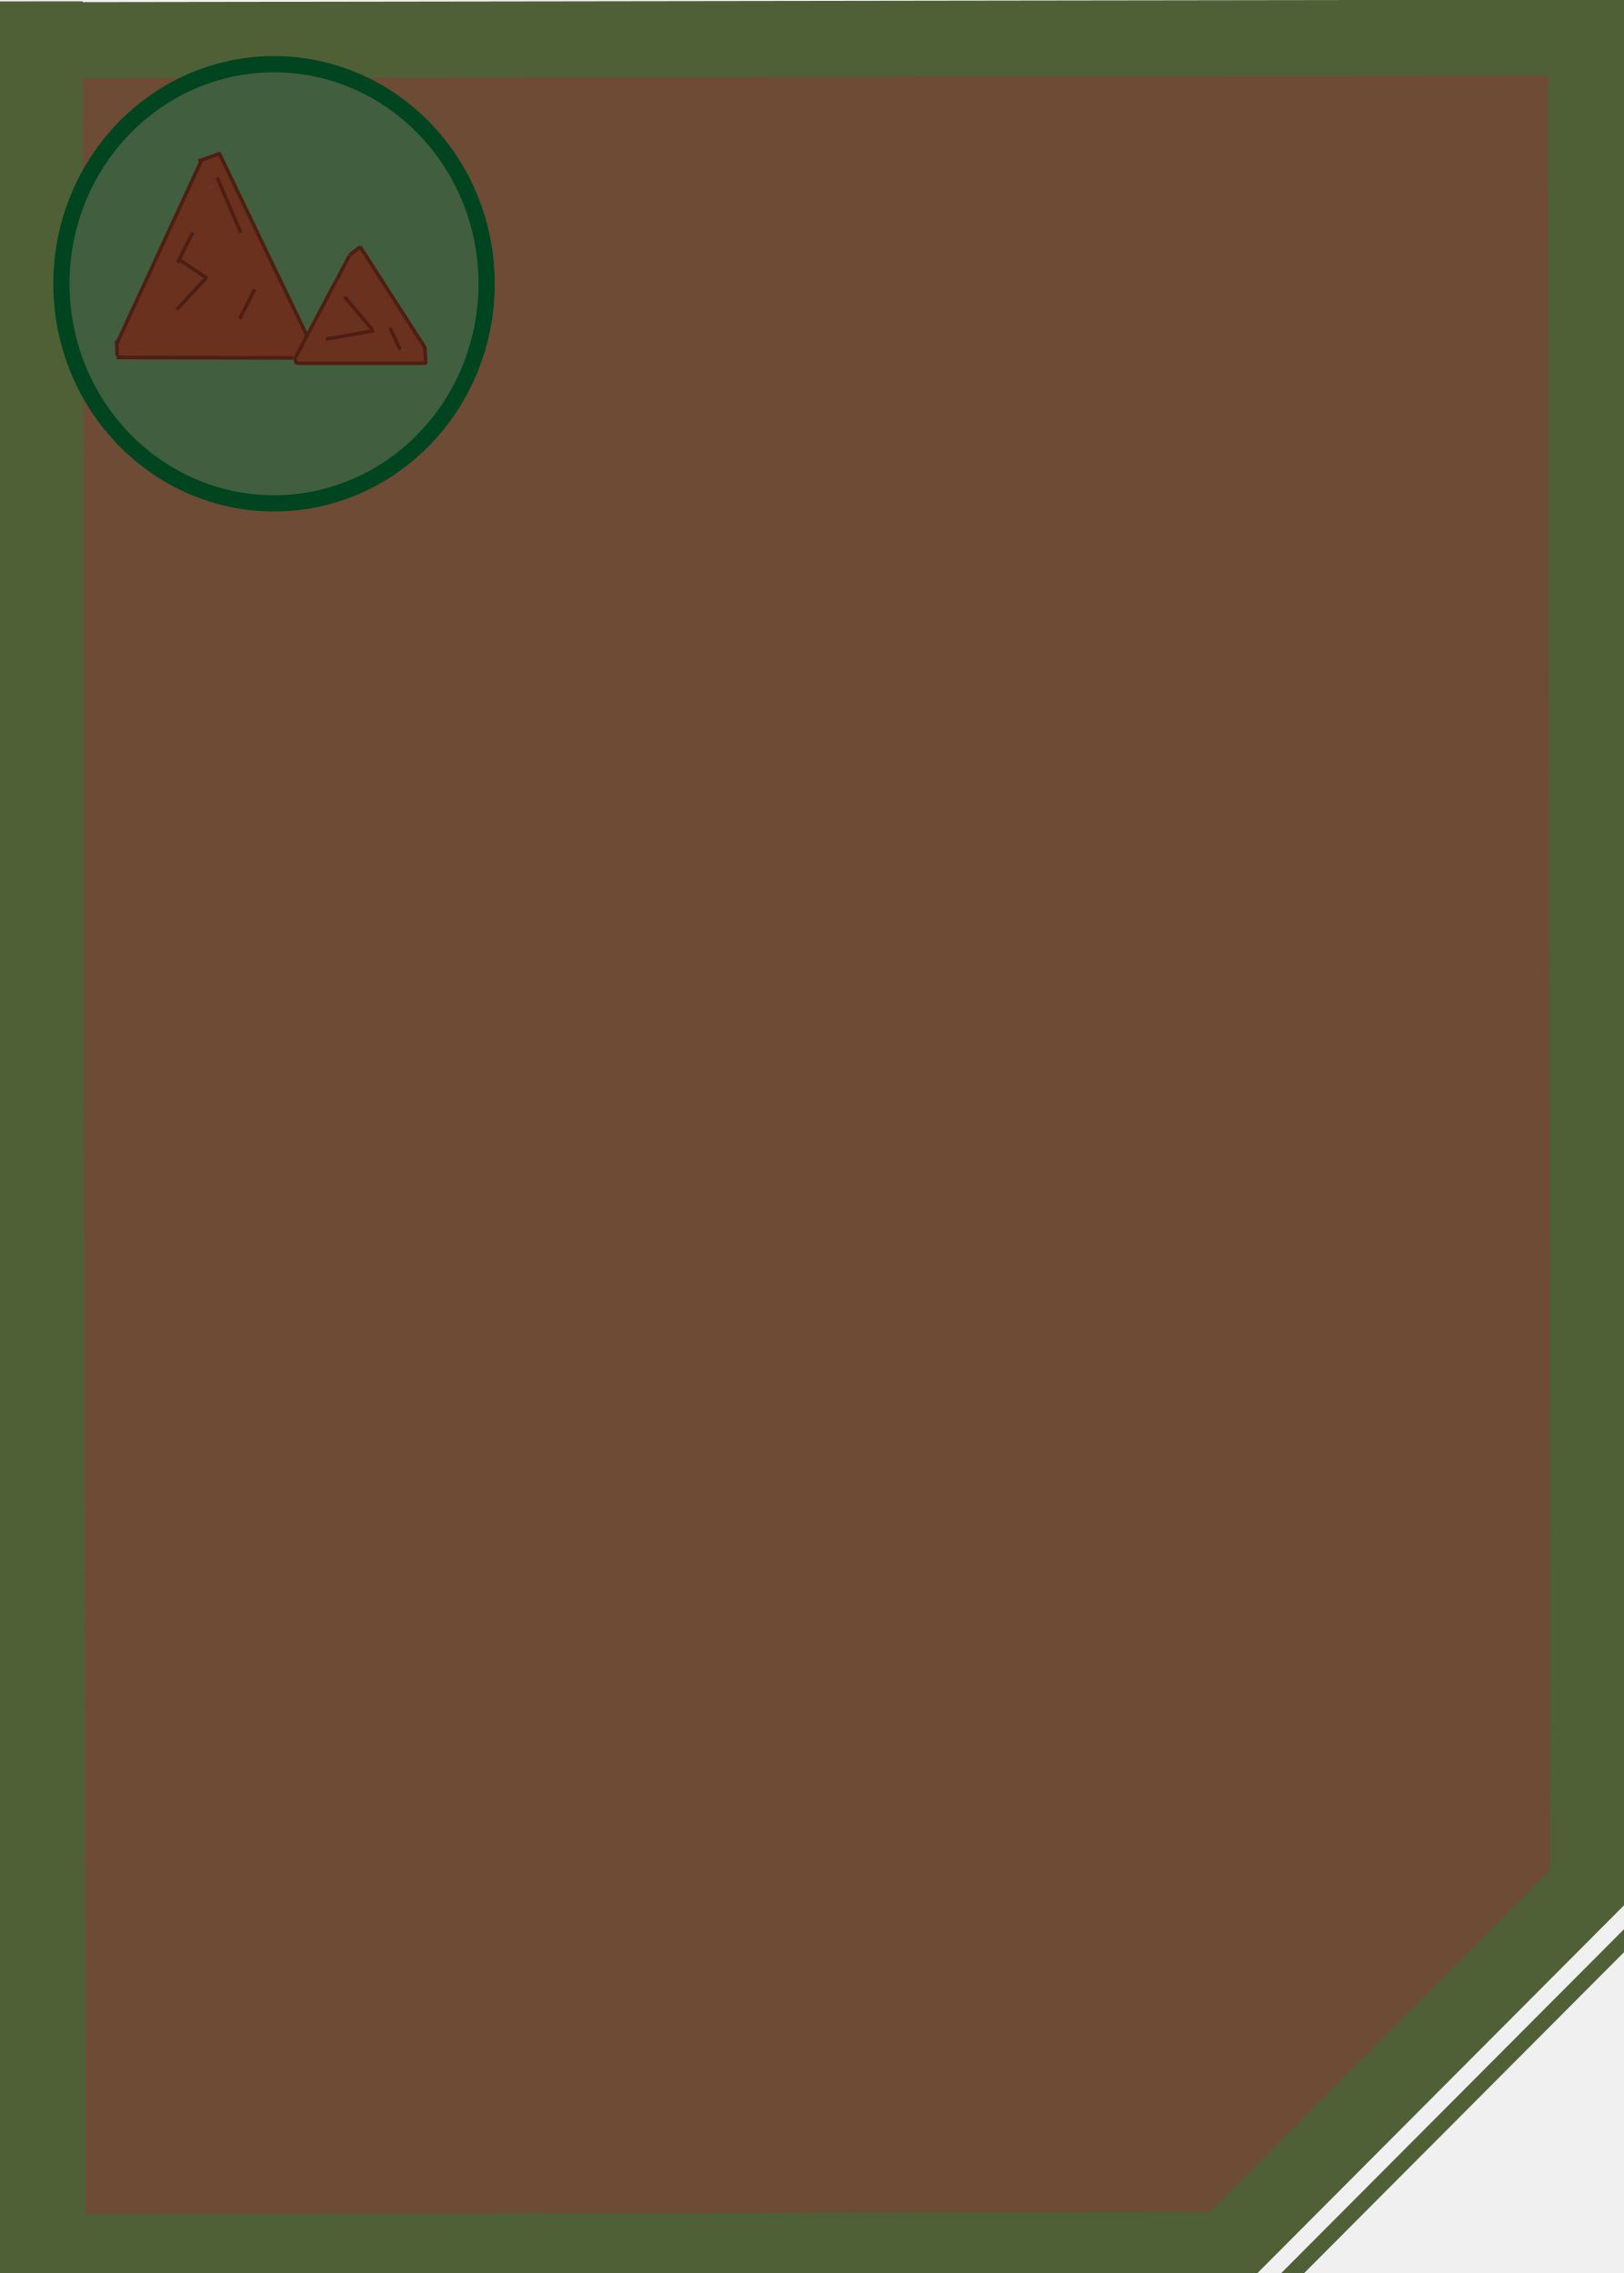
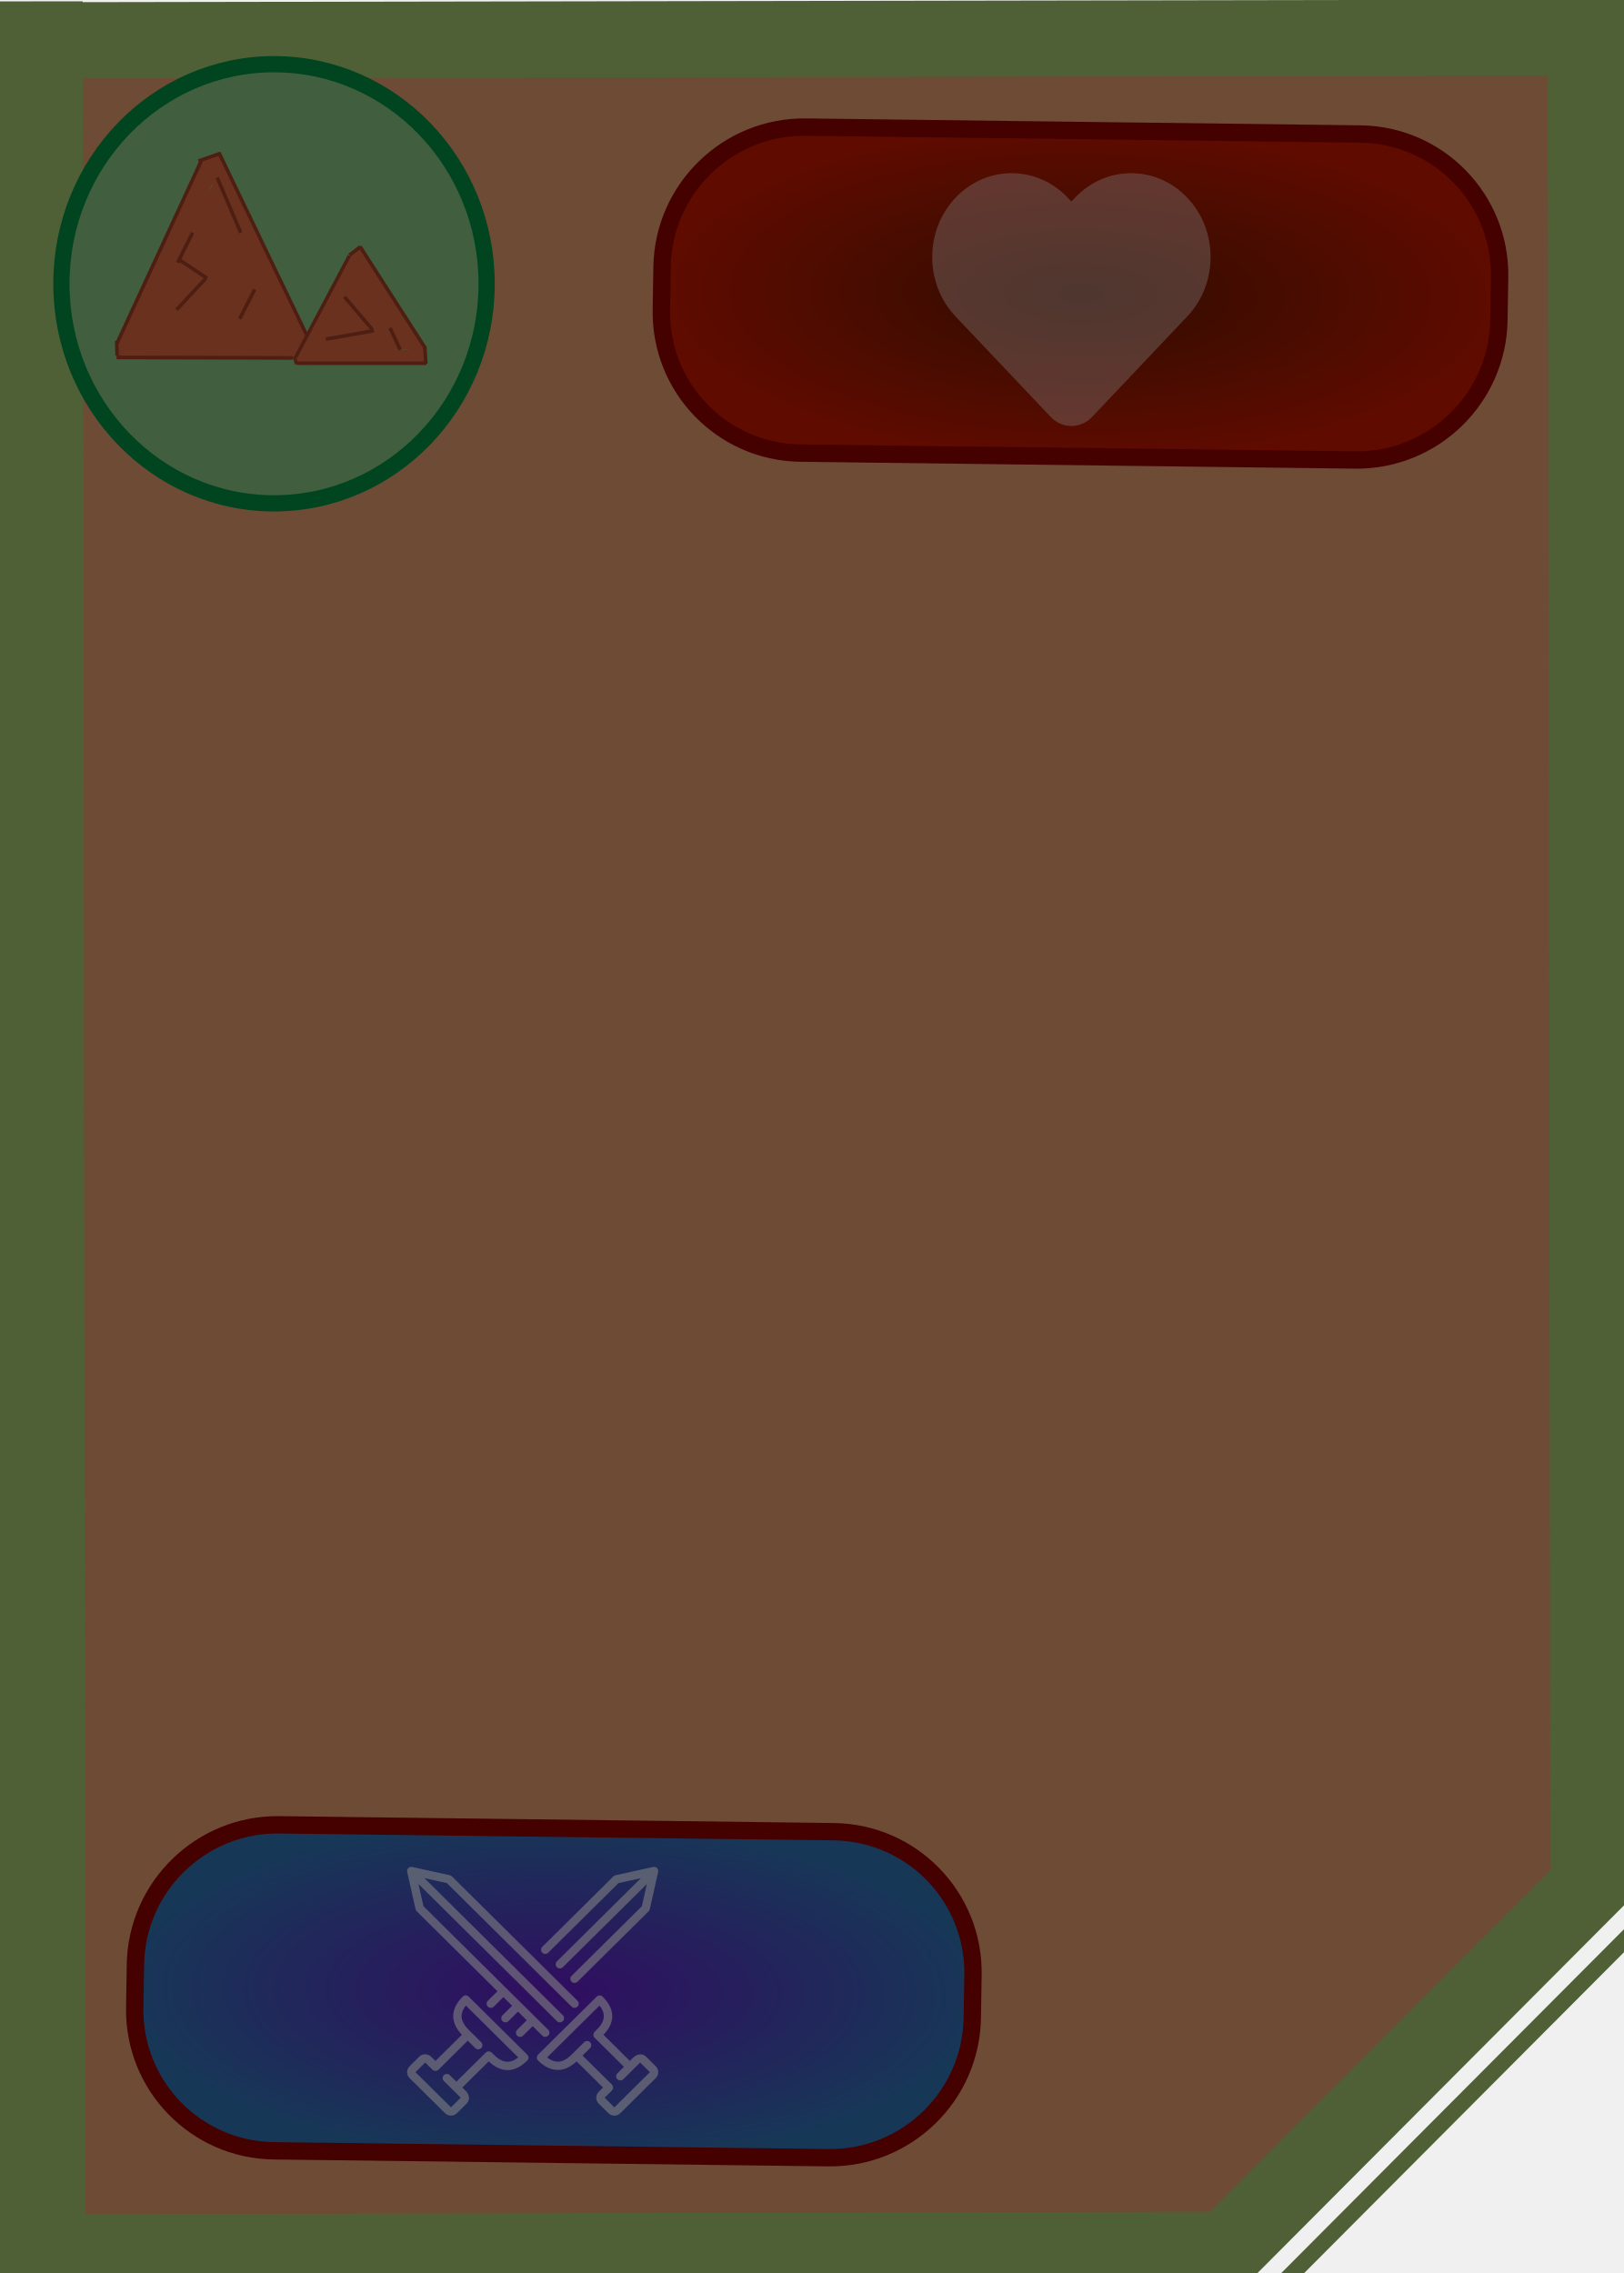
- <svg xmlns="http://www.w3.org/2000/svg" width="500" height="700" viewBox="0 0 500 700" preserveAspectRatio="xMidYMid meet" version="1.1" id="svg1">
+ <svg xmlns="http://www.w3.org/2000/svg" xmlns:xlink="http://www.w3.org/1999/xlink" width="500" height="700" viewBox="0 0 500 700" preserveAspectRatio="xMidYMid meet" version="1.1" id="svg1">
  <defs id="defs1">
    <linearGradient id="swatch84">
      <stop style="stop-color:#693017;stop-opacity:1;" offset="0" id="stop84" />
    </linearGradient>
+     <radialGradient xlink:href="#linearGradient4067" id="radialGradient4069" cx="288.272" cy="288.231" fx="288.272" fy="288.231" r="115.292" gradientTransform="matrix(1.143401,0,0,0.4570723,4.537681,-45.48369)" gradientUnits="userSpaceOnUse" />
+     <linearGradient id="linearGradient4067">
+       <stop style="stop-color:#310d00;stop-opacity:1;" offset="0" id="stop4063" />
+       <stop style="stop-color:#600b00;stop-opacity:1;" offset="1" id="stop4065" />
+     </linearGradient>
+     <radialGradient xlink:href="#linearGradient4110" id="radialGradient4069-2" cx="288.272" cy="288.231" fx="288.272" fy="288.231" r="115.292" gradientTransform="matrix(1.143401,0,0,0.4570723,-149.0515,479.3279)" gradientUnits="userSpaceOnUse" />
+     <linearGradient id="linearGradient4110">
+       <stop style="stop-color:#310d61;stop-opacity:1;" offset="0" id="stop4106" />
+       <stop style="stop-color:#173757;stop-opacity:1;" offset="1" id="stop4108" />
+     </linearGradient>
  </defs>
  <path style="opacity:1;fill:#6d4b35;fill-opacity:1;stroke:none;stroke-width:5;stroke-dasharray:none;stroke-opacity:1" d="m 2.583,13.776 c 7.175,0 14.35,0 21.525,0 1.602,0 3.707,-0.486 5.166,0 3.058,1.019 6.533,-0.118 9.471,0.861 1.218,0.406 2.178,1.511 3.444,1.722 1.415,0.236 2.913,-0.348 4.305,0 3.785,0.946 7.259,0.861 11.193,0.861 3.785,0 11.428,-1.07 14.637,0 0.385,0.128 0.463,0.781 0.861,0.861 3.628,0.726 8.356,0 12.054,0 10.332,0 20.664,0 30.996,0 12.915,0 25.83,0 38.745,0 5.575,0 13.59,1.07 18.942,0 2.914,-0.583 5.652,-1.13 8.61,-1.722 1.4,-0.28 2.896,0.352 4.305,0 0.788,-0.197 0.996,-1.359 1.722,-1.722 1.548,-0.774 9.11,0 11.193,0 9.184,0 18.368,0 27.552,0 11.193,0 22.386,0 33.579,0 4.39,0 10.377,1.065 14.637,0 2.195,-0.549 3.957,-1.032 6.027,-1.722 1.272,-0.424 3.009,0.324 4.305,0 2.102,-0.526 3.186,-1.593 5.166,-2.583 2.741,-1.37 17.256,1.067 21.525,0 0.394,-0.098 0.498,-0.679 0.861,-0.861 0.521,-0.261 19.124,-0.385 20.664,0 0.394,0.098 0.467,0.763 0.861,0.861 1.621,0.405 3.545,-0.405 5.166,0 1.558,-0.519 1.601,1.395 2.583,1.722 2.619,0.873 15.993,0 19.803,0 3.589,0 11.6,-1.012 14.637,0 0.385,0.128 0.498,0.679 0.861,0.861 0.68,0.34 1.857,-0.242 2.583,0 6.237,2.079 -1.357,-0.248 2.583,1.722 0.925,0.463 2.448,-0.332 3.444,0 1.218,0.406 2.226,1.316 3.444,1.722 1.298,0.433 15.769,0.484 17.22,0 0.786,-0.262 4.034,-3.067 5.166,-3.444 1.55,-0.517 3.616,0.517 5.166,0 1.155,-0.385 1.57,-1.908 2.583,-2.583 1.062,-0.708 8.137,-0.416 9.471,-0.861 6.237,-2.079 -1.357,0.248 2.583,-1.722 1.769,-0.885 5.047,0.614 6.888,0 6.237,-2.079 -1.357,0.248 2.583,-1.722 0.976,-0.488 21.319,-0.643 23.247,0 2.939,0.98 2.818,1.518 6.027,3.444 0.492,0.295 1.209,-0.257 1.722,0 0.726,0.363 0.952,1.465 1.722,1.722 0.827,0.276 2.618,-0.413 3.444,0 1.628,0.814 1.124,2.846 1.722,3.444 0.287,0.287 2.296,0.574 2.583,0.861 0.203,0.203 -0.203,0.658 0,0.861 0.203,0.203 0.574,0 0.861,0 0.574,0.574 1.272,1.047 1.722,1.722 0.425,0.637 0.35,1.211 0.861,1.722 0.768,0.768 1.364,-1.289 1.722,0.861 0.813,4.878 -1.28,18.547 0,22.386 0.128,0.385 0.733,0.476 0.861,0.861 0.272,0.817 -0.385,1.813 0,2.583 0.752,1.504 2.05,0.124 2.583,1.722 1.033,3.1 -1.033,7.232 0,10.332 0.128,0.385 0.679,0.498 0.861,0.861 0.727,1.453 0.104,3.652 0.861,5.166 0.287,0.574 1.435,0.287 1.722,0.861 1.126,2.253 -0.796,6.223 0,8.61 0.203,0.609 0.658,1.113 0.861,1.722 0.58,1.74 -0.81,4.407 0,6.027 0.182,0.363 0.733,0.476 0.861,0.861 0.888,2.664 0,23.648 0,27.552 0,8.571 0.933,18.726 -1.722,26.691 -0.424,1.272 0.324,3.009 0,4.305 -1.45,5.8 -0.013,0.013 -1.722,1.722 -0.495,0.495 -1.228,3.317 -1.722,4.305 -0.463,0.925 0.332,2.448 0,3.444 -0.981,2.944 -0.714,0.641 -2.583,3.444 -0.758,1.137 0,5.463 0,6.888 0,1.945 0.128,-0.385 -0.861,2.583 -1.563,4.69 1.534,12.431 -0.861,17.22 -0.897,1.794 0,19.046 0,21.525 0,8.61 0,17.22 0,25.83 0,3.147 -0.616,7.253 0,10.332 0.179,0.895 1.572,7.449 1.722,7.749 0.287,0.574 1.519,0.252 1.722,0.861 0.642,1.926 -0.9,5.087 0,6.888 1.099,2.198 0.149,2.168 0.861,4.305 0.383,1.148 1.171,2.342 1.722,3.444 0.884,1.768 0,11.436 0,13.776 0,1.945 -0.257,-0.257 1.722,1.722 0.609,0.609 0,1.722 0,2.583 0,2.247 1.038,8.256 0,10.332 -1.792,3.583 0.059,-0.92 -1.722,0.861 -1.511,1.511 -1.29,14.625 -1.722,17.22 -0.518,3.106 -1.812,5.525 -2.583,8.61 -0.657,2.629 0,6.825 0,9.471 0,7.749 0,15.498 0,23.247 0,2.323 -1.04,8.252 0,10.332 0.686,1.372 2.678,3.253 1.722,5.166 -0.885,1.769 -2.574,2.129 -3.444,4.305 -0.32,0.799 0.385,1.813 0,2.583 -0.567,1.134 -2.016,2.31 -2.583,3.444 -1.024,2.049 0,8.097 0,10.332 0,2.065 -0.432,21.954 0,22.386 0.454,0.454 1.366,0.327 1.722,0.861 0.637,0.955 -0.513,2.417 0,3.444 0.128,0.257 0.658,-0.203 0.861,0 0.642,0.642 0.574,1.722 0.861,2.583 0.612,1.836 0.338,10.408 0.861,11.193 0.45,0.675 1.272,1.047 1.722,1.722 1.106,1.659 -0.808,16.571 0,19.803 0.397,1.588 1.097,2.193 1.722,3.444 0.834,1.668 0,10.741 0,12.915 0,3.498 0.969,20.448 0,22.386 -0.182,0.363 -0.733,0.476 -0.861,0.861 -0.737,2.211 1.032,5.685 0,7.749 -0.182,0.363 -0.733,0.476 -0.861,0.861 -1.223,3.67 1.461,14.297 0,17.22 -0.463,0.926 -1.259,1.657 -1.722,2.583 -0.94,1.881 0,11.763 0,14.637 0,2.507 -0.173,22.213 0,22.386 0.203,0.203 0.604,-0.128 0.861,0 1.061,0.53 1.451,3.42 0.861,4.305 -1.305,1.957 -2.653,3.654 -3.444,6.027 -1.191,3.574 1.325,17.153 0,19.803 -0.363,0.726 -1.359,0.996 -1.722,1.722 -0.257,0.513 0.406,1.316 0,1.722 -0.454,0.454 -1.268,0.407 -1.722,0.861 0,0.574 0.318,1.244 0,1.722 -0.053,2.424 -1.941,0.219 -2.583,0.861 -0.203,0.203 0.203,0.658 0,0.861 -0.548,0.548 -2.345,1.172 -3.444,1.722 -1.839,0.92 -0.916,2.638 -1.722,3.444 -1.637,1.637 -4.897,2.905 -6.027,5.166 -0.257,0.513 0.257,1.209 0,1.722 -0.484,0.968 -2.243,1.563 -2.583,2.583 -0.182,0.545 0.318,1.244 0,1.722 -0.356,0.534 -1.268,0.407 -1.722,0.861 -0.287,0.287 -0.574,2.296 -0.861,2.583 -1.781,1.781 0.07,-2.722 -1.722,0.861 -0.128,0.257 0.203,0.658 0,0.861 -0.203,0.203 -0.733,-0.257 -0.861,0 -0.257,0.513 0.182,1.177 0,1.722 -0.327,0.982 -1.148,1.722 -1.722,2.583 -0.773,1.159 -3.067,3.686 -4.305,4.305 -0.257,0.128 -0.658,-0.203 -0.861,0 -0.642,0.642 -0.219,1.941 -0.861,2.583 -0.406,0.406 -1.465,-0.513 -1.722,0 -0.257,0.513 0.182,1.177 0,1.722 -0.498,1.494 -5.454,6.171 -6.888,6.888 -0.522,0.261 -2.222,0.5 -2.583,0.861 -0.454,0.454 -0.407,1.268 -0.861,1.722 -0.406,0.406 -1.316,-0.406 -1.722,0 -1.781,1.781 2.722,-0.07 -0.861,1.722 -0.942,0.471 -2.555,0.833 -3.444,1.722 -1.525,1.525 -1.887,4.47 -3.444,6.027 -1.195,1.195 -3.008,2.147 -4.305,3.444 -1.016,1.016 -1.664,2.525 -2.583,3.444 -0.454,0.454 -1.188,0.505 -1.722,0.861 -1.174,0.783 -12.676,11.337 -12.915,12.054 -0.182,0.545 0.257,1.209 0,1.722 -0.363,0.726 -1.272,1.047 -1.722,1.722 -0.159,0.239 0.203,0.658 0,0.861 -0.203,0.203 -0.658,-0.203 -0.861,0 -1.761,1.761 -2.149,4.084 -3.444,6.027 -0.941,1.412 -1.642,0.31 -2.583,1.722 -1.861,2.792 -5.006,5.947 -6.888,6.888 -3.583,1.792 0.92,-0.059 -0.861,1.722 -0.642,0.642 -1.828,0.358 -2.583,0.861 -0.95,0.633 -1.566,2.074 -2.583,2.583 -0.936,0.468 -4.819,0.514 -5.166,0.861 -0.203,0.203 0.203,0.658 0,0.861 -0.406,0.406 -1.209,-0.257 -1.722,0 -0.854,0.427 -1.691,1.425 -2.583,1.722 -1.55,0.517 -3.616,-0.517 -5.166,0 -0.609,0.203 -1.093,0.735 -1.722,0.861 -3.969,0.794 -9.088,-1.276 -12.915,0 -6.237,2.079 1.357,-0.248 -2.583,1.722 -1.72,0.86 -6.459,-1.29 -7.749,0 -1.781,1.781 2.722,-0.07 -0.861,1.722 -2.096,1.048 -5.5,-0.75 -7.749,0 -2.738,0.913 -16.216,3.085 -18.942,1.722 -0.363,-0.182 -0.476,-0.733 -0.861,-0.861 -2.576,-0.859 -5.97,0.66 -8.61,0 -4.209,-1.052 -8.429,-0.861 -12.915,-0.861 -17.22,0 -34.44,0 -51.661,0 -3.856,0 -19.458,-1.033 -21.525,0 -1.133,0.566 -2.28,1.334 -3.444,1.722 -2.853,0.951 -24.826,0 -30.135,0 -1.015,0 -5.339,0.688 -6.027,0 -0.203,-0.203 0.257,-0.733 0,-0.861 -2.664,-1.332 -9.864,1.017 -12.915,0 -2.342,-0.781 -4.857,-0.706 -6.888,-1.722 -2.526,-1.263 -6.945,1.263 -9.471,0 -0.926,-0.463 -1.657,-1.259 -2.583,-1.722 -1.817,-0.909 -11.219,0 -13.776,0 -10.619,0 -21.238,0 -31.857,0 -2.335,0 -24.664,-0.306 -24.969,0 -0.454,0.454 -0.407,1.268 -0.861,1.722 -0.573,0.573 -5.903,0 -6.888,0 -1.945,0 0.385,-0.128 -2.583,0.861 -1.721,0.574 -5.029,0 -6.888,0 -2.454,0 -6.278,-0.777 -8.61,0 -5.853,1.951 -20.631,1.739 -25.83,-0.861 -2.012,-1.006 0.995,1.789 -2.583,0 -0.574,-0.287 -0.287,-1.435 -0.861,-1.722 -1.927,-0.963 -5.657,0.523 -7.749,0 -0.394,-0.098 -0.498,-0.679 -0.861,-0.861 -1.002,-0.501 -3.56,0.745 -4.305,0 -0.203,-0.203 0.203,-0.658 0,-0.861 -0.947,-0.947 -3.347,-0.667 -4.305,-2.583 -1.079,-2.158 0.119,-8.373 -0.861,-10.332 -0.287,-0.574 -1.435,-0.287 -1.722,-0.861 -0.803,-1.607 0.574,-4.306 0,-6.027 -0.128,-0.385 -0.679,-0.498 -0.861,-0.861 -0.494,-0.988 0.206,-2.17 -0.861,-4.305 -0.689,-1.378 0.689,-3.788 0,-5.166 -2.564,-5.127 -2.674,-29.953 0,-35.301 1.182,-2.363 -0.812,-11.39 0,-14.637 0.156,-0.623 0.658,-1.113 0.861,-1.722 0.406,-1.219 0.371,-18.318 0,-19.803 -2.175,-8.701 -0.861,-19.265 -0.861,-28.413 0,-2.022 0.632,-4.991 0,-6.888 -0.789,-2.368 -0.694,-4.832 -1.722,-6.888 -1.394,-2.787 1.213,-9.882 0,-12.915 -0.301,-0.754 -1.465,-0.952 -1.722,-1.722 -0.335,-1.005 0.251,-4.771 0,-6.027 -0.276,-1.378 -1.276,-2.967 -1.722,-4.305 -0.528,-1.585 -0.215,-3.228 -0.861,-5.166 -1.455,-4.366 1.117,-10.17 0,-14.637 C 0.683,498.671 1.313,502.872 0,500.246 c -1.537,-3.074 1.267,-14.28 0,-18.081 -0.128,-0.385 -0.679,-0.498 -0.861,-0.861 -0.196,-0.392 -0.336,-18.27 0,-18.942 0.182,-0.363 0.733,-0.476 0.861,-0.861 0.417,-1.252 -0.49,-3.08 0,-4.305 0.384,-0.961 1.259,-1.657 1.722,-2.583 0.485,-0.971 0,-3.254 0,-4.305 0,-5.152 -1.335,-12.828 0.861,-17.22 0.555,-1.11 -0.307,-2.83 0.861,-5.166 1.148,-2.296 -1.148,-6.314 0,-8.61 0.182,-0.363 0.733,-0.476 0.861,-0.861 0.185,-0.556 -0.394,-2.853 0,-3.444 0.45,-0.675 1.272,-1.047 1.722,-1.722 1.153,-1.729 -0.672,-5.732 0,-7.749 0.833,-2.5 0.861,-4.188 0.861,-6.888 0,-5.587 0.874,-12.014 -0.861,-17.22 -0.892,-2.677 0,-7.588 0,-10.332 0,-8.61 0,-17.22 0,-25.83 0,-8.036 0,-16.072 0,-24.108 0,-1.983 0.702,-9.788 0,-11.193 -1.97,-3.941 0.357,3.654 -1.722,-2.583 -0.942,-2.825 0,-22.8 0,-25.83 0,-18.655 0,-37.31 0,-55.966 0,-5.6 0.88,-11.996 -0.861,-17.22 -0.846,-2.539 0.138,-5.614 -0.861,-8.61 -0.393,-1.178 0.792,-4.374 0,-5.166 -0.203,-0.203 -0.658,0.203 -0.861,0 -1.256,-1.256 0.692,-6.88 0,-8.61 C 1.245,184.786 0.477,183.726 0,182.534 -0.382,181.579 -0.313,172.28 0,171.341 c 2.175,-6.524 -0.311,0.311 1.722,-1.722 0.355,-0.355 0.861,-14.843 0.861,-17.22 0,-3.417 -1.072,-8.838 0,-12.054 0.128,-0.385 0.733,-0.476 0.861,-0.861 0.517,-1.55 -0.517,-3.616 0,-5.166 0.128,-0.385 0.733,-0.476 0.861,-0.861 0.558,-1.673 -0.785,-4.458 0,-6.027 0.287,-0.574 1.435,-0.287 1.722,-0.861 0.584,-1.167 0.358,-21.313 0,-22.386 -0.203,-0.609 -0.407,-1.268 -0.861,-1.722 -0.203,-0.203 -0.791,0.278 -0.861,0 -0.518,-2.071 0.983,-6.644 0,-8.61 -0.128,-0.257 -0.791,0.278 -0.861,0 -0.278,-1.114 0.189,-2.312 0,-3.444 -0.106,-0.633 -0.658,-1.113 -0.861,-1.722 -1.066,-3.199 0,-8.641 0,-12.054 0,-3.525 0.898,-9.618 1.722,-12.915 0.473,-1.891 -0.473,-4.136 0,-6.027 1.45,-5.8 0.013,-0.013 1.722,-1.722 0.646,-0.646 0,-6.747 0,-7.749 0,-4.423 1.038,-24.096 0,-26.691 -1.05,-2.624 -2.296,-5.166 -3.444,-7.749 z" id="path91" />
+   <rect style="fill:url(#radialGradient4069);fill-opacity:1;stroke:#450000;stroke-width:5.338;stroke-dasharray:none;stroke-opacity:1" id="rect4059" width="257.933" height="100.41" x="205.182" y="36.054" transform="matrix(0.9999227,0.01242966,-0.01635741,0.9998662,0,0)" ry="43.591" />
+   <g style="opacity:0.367;fill:#828282;fill-opacity:1" id="g15656" transform="matrix(6.24469,0,0,6.594771,286.2029,52.78377)">
+     <path fill-rule="evenodd" clip-rule="evenodd" d="m 7.177,1.231 c 1.53,-1.53 4.009,-1.53 5.539,0 1.53,1.53 1.53,4.009 0,5.539 l -4.699,4.699 c -0.561,0.561 -1.472,0.561 -2.033,0 L 1.284,6.77 c -1.53,-1.53 -1.53,-4.009 0,-5.539 1.53,-1.53 4.009,-1.53 5.539,0 L 7,1.407 Z" fill="#758ca3" id="path15648" style="fill:#828282;fill-opacity:1" />
+   </g>
  <path style="fill:#ffffff" d="m 231.611,180.812 -40.467,200.615" id="path31" />
  <path style="opacity:1;fill:#b91817;fill-opacity:1;stroke:#506036;stroke-width:20.524;stroke-dasharray:none;stroke-opacity:1" d="M -7.691,692.253 376.203,691.387 Z" id="path81" />
  <path style="opacity:1;fill:#b91817;fill-opacity:1;stroke:#506036;stroke-width:23.426;stroke-dasharray:none;stroke-opacity:1" d="M 0.173,12.42 502.991,11.558 Z" id="path81-53" />
  <path style="opacity:1;fill:#b91817;fill-opacity:1;stroke:#506036;stroke-width:27.545;stroke-dasharray:none;stroke-opacity:1" d="M 12.55,700.595 11.694,0.418 Z" id="path81-1" />
  <path style="opacity:1;fill:#3a3617;fill-opacity:1;stroke:#506036;stroke-width:25.156;stroke-dasharray:none;stroke-opacity:1" d="M 489.127,-0.106 489.985,582.037 Z" id="path81-5" />
  <path style="opacity:1;fill:#b91817;fill-opacity:1;stroke:#506036;stroke-width:23.7;stroke-dasharray:none;stroke-opacity:1" d="M 598.98,470.76 235.512,835.446 Z" id="path81-10" />
  <path style="opacity:1;fill:#b91817;fill-opacity:1;stroke:#506036;stroke-width:5;stroke-dasharray:none;stroke-opacity:1" d="M 277.573,820.918 641.042,456.231 Z" id="path81-4" />
  <ellipse style="opacity:1;fill:#415f3e;fill-opacity:1;stroke:#00451f;stroke-width:5;stroke-dasharray:none;stroke-opacity:1;stroke-miterlimit:0" id="path82" cx="84.379" cy="87.392" rx="65.468" ry="67.62" />
  <path style="fill:#6b311f;fill-opacity:1;stroke:#6b311f;stroke-width:5.275;stroke-miterlimit:0;stroke-dasharray:none;stroke-opacity:1" d="M 35.947,108.057 H 95.357 Z" id="path8" />
  <path style="fill:#6b311f;fill-opacity:1;stroke:#6b311f;stroke-width:4.351;stroke-miterlimit:0;stroke-dasharray:none;stroke-opacity:1" d="M 90.685,109.967 H 131.106 Z" id="path8-9" />
  <path style="fill:#6b311f;fill-opacity:1;stroke:#6b311f;stroke-width:6.086;stroke-miterlimit:0;stroke-dasharray:none;stroke-opacity:1" d="M 38.657,107.369 64.88,50.411 Z" id="path9" />
  <path style="fill:#6b311f;fill-opacity:1;stroke:#6b311f;stroke-width:3.743;stroke-miterlimit:0;stroke-dasharray:none;stroke-opacity:1" d="M 92.6,111.53 109.921,78.922 Z" id="path9-6" />
  <path style="fill:#6b311f;fill-opacity:1;stroke:#6b311f;stroke-width:6.416;stroke-miterlimit:0;stroke-dasharray:none;stroke-opacity:1" d="M 92.694,107.794 64.847,48.185 Z" id="path9-2" />
  <path style="fill:#6b311f;fill-opacity:1;stroke:#6b311f;stroke-width:4.057;stroke-miterlimit:0;stroke-dasharray:none;stroke-opacity:1" d="M 129.737,109.84 109.565,76.946 Z" id="path9-2-7" />
  <path style="fill:#6b311f;fill-opacity:1;stroke:#6b311f;stroke-width:0.582;stroke-miterlimit:0;stroke-dasharray:none;stroke-opacity:1" d="m 54.148,81.136 c 6.122,-13.297 11.168,-24.135 11.213,-24.085 0.045,0.05 1.524,3.183 3.286,6.963 1.762,3.78 5.653,12.116 8.647,18.523 2.994,6.407 6.543,14.006 7.885,16.885 1.343,2.88 2.518,5.383 2.611,5.563 l 0.169,0.327 H 65.489 43.017 Z" id="path10" />
  <path style="fill:#6b311f;fill-opacity:1;stroke:#6b311f;stroke-width:0.582;stroke-miterlimit:0;stroke-dasharray:none;stroke-opacity:1" d="m 96.995,107.38 c 0.59,-1.155 13.253,-24.973 13.314,-25.042 0.04,-0.046 1.284,1.894 2.764,4.31 2.234,3.647 6.51,10.62 11.883,19.379 0.536,0.874 0.975,1.621 0.975,1.66 0,0.039 -6.554,0.071 -14.565,0.071 H 96.802 Z" id="path11" />
  <path style="fill:#6b311f;fill-opacity:1;stroke:#4d1e11;stroke-width:1.1;stroke-miterlimit:0;stroke-dasharray:none;stroke-opacity:1" d="M 36.08,105.605 61.946,49.59 Z" id="path12" />
  <path style="fill:#6b311f;fill-opacity:1;stroke:#4d1e11;stroke-width:1.1;stroke-miterlimit:0;stroke-dasharray:none;stroke-opacity:1" d="m 61.122,49.59 c 6.59,-2.306 6.59,-2.306 6.59,-2.306 z" id="path13" />
  <path style="fill:#6b311f;fill-opacity:1;stroke:#4d1e11;stroke-width:1.1;stroke-miterlimit:0;stroke-dasharray:none;stroke-opacity:1" d="M 67.383,46.954 94.402,103.133 Z" id="path14" />
  <path style="fill:#6b311f;fill-opacity:1;stroke:#4d1e11;stroke-width:1.1;stroke-miterlimit:0;stroke-dasharray:none;stroke-opacity:1" d="m 35.915,104.946 0.165,4.613 z" id="path15" />
  <path style="fill:#6b311f;fill-opacity:1;stroke:#4d1e11;stroke-width:1.1;stroke-miterlimit:0;stroke-dasharray:none;stroke-opacity:1" d="m 35.915,110.053 54.203,0.165 z" id="path16" />
  <path style="fill:#6b311f;fill-opacity:1;stroke:#4d1e11;stroke-width:1.044;stroke-miterlimit:0;stroke-dasharray:none;stroke-opacity:1" d="m 90.656,109.794 0.669,2.34 z" id="path17" />
  <path style="fill:#6b311f;fill-opacity:1;stroke:#4d1e11;stroke-width:1.08;stroke-miterlimit:0;stroke-dasharray:none;stroke-opacity:1" d="M 91.095,109.896 107.594,78.743 Z" id="path18" />
  <path style="fill:#6b311f;fill-opacity:1;stroke:#4d1e11;stroke-width:1.1;stroke-miterlimit:0;stroke-dasharray:none;stroke-opacity:1" d="m 107.582,78.586 3.46,-2.636 z" id="path19" />
  <path style="fill:#6b311f;fill-opacity:1;stroke:#4d1e11;stroke-width:1.1;stroke-miterlimit:0;stroke-dasharray:none;stroke-opacity:1" d="m 110.877,75.95 20.099,31.302 z" id="path20" />
  <path style="fill:#6b311f;fill-opacity:1;stroke:#4d1e11;stroke-width:1.1;stroke-miterlimit:0;stroke-dasharray:none;stroke-opacity:1" d="m 130.811,106.923 0.33,5.107 z" id="path21" />
  <path style="fill:#6b311f;fill-opacity:1;stroke:#4d1e11;stroke-width:1.1;stroke-miterlimit:0;stroke-dasharray:none;stroke-opacity:1" d="M 131.306,111.865 H 91.436 Z" id="path22" />
  <path style="fill:#6b311f;fill-opacity:1;stroke:#4d1e11;stroke-width:1.1;stroke-miterlimit:0;stroke-dasharray:none;stroke-opacity:1" d="m 66.888,54.697 7.249,16.969 z" id="path23" />
  <path style="fill:#6b311f;fill-opacity:1;stroke:#4d1e11;stroke-width:1.1;stroke-miterlimit:0;stroke-dasharray:none;stroke-opacity:1" d="M 59.31,71.666 54.697,80.892 Z" id="path24" />
  <path style="fill:#6b311f;fill-opacity:1;stroke:#4d1e11;stroke-width:1.1;stroke-miterlimit:0;stroke-dasharray:none;stroke-opacity:1" d="m 55.026,79.904 8.732,5.766 z" id="path25" />
  <path style="fill:#6b311f;fill-opacity:1;stroke:#4d1e11;stroke-width:1.1;stroke-miterlimit:0;stroke-dasharray:none;stroke-opacity:1" d="m 63.429,85.67 -9.061,9.72 z" id="path26" />
  <path style="fill:#6b311f;fill-opacity:1;stroke:#4d1e11;stroke-width:1.1;stroke-miterlimit:0;stroke-dasharray:none;stroke-opacity:1" d="m 78.421,89.13 -4.613,9.061 z" id="path27" />
  <path style="fill:#6b311f;fill-opacity:1;stroke:#4d1e11;stroke-width:1.1;stroke-miterlimit:0;stroke-dasharray:none;stroke-opacity:1" d="m 100.333,104.451 14.827,-2.636 z" id="path28" />
  <path style="fill:#6b311f;fill-opacity:1;stroke:#4d1e11;stroke-width:1.1;stroke-miterlimit:0;stroke-dasharray:none;stroke-opacity:1" d="M 114.666,101.486 106.099,91.436 Z" id="path29" />
  <path style="fill:#6b311f;fill-opacity:1;stroke:#4d1e11;stroke-width:1.1;stroke-miterlimit:0;stroke-dasharray:none;stroke-opacity:1" d="m 120.103,100.992 3.13,6.755 z" id="path30" />
+   <rect style="fill:url(#radialGradient4069-2);fill-opacity:1;stroke:#450000;stroke-width:5.338;stroke-dasharray:none;stroke-opacity:1" id="rect4059-0" width="257.933" height="100.41" x="51.592" y="560.865" transform="matrix(0.9999227,0.01242966,-0.01635741,0.9998662,0,0)" ry="43.591" />
+   <g style="opacity:0.59;fill:#828282;fill-opacity:1" id="g16047" transform="matrix(0.1510543,0,0,0.1496504,-388.1555,553.4886)">
+     <g id="g16033" style="fill:#828282;fill-opacity:1" transform="translate(3399.524,143.2351)">
+       <g id="g16031" style="fill:#828282;fill-opacity:1">
+         <g id="g16029" style="fill:#828282;fill-opacity:1">
+           <path d="m 125.491,267.021 c -3.337,-3.337 -8.73,-3.337 -12.066,0 -25.301,25.293 -25.813,53.094 -1.707,78.507 l -53.896,53.888 -8.866,-8.798 c -6.647,-6.656 -17.468,-6.673 -24.098,-0.043 L 4.992,410.449 c -6.656,6.647 -6.656,17.476 0,24.132 l 72.397,72.405 c 3.328,3.328 7.706,4.992 12.075,4.992 4.369,0 8.747,-1.664 12.066,-4.992 l 19.866,-19.857 c 3.482,-3.482 5.163,-8.346 4.625,-13.346 -0.495,-4.582 -2.756,-8.994 -6.536,-12.774 l -6.912,-6.878 53.837,-53.828 c 25.762,24.525 52.873,23.927 78.549,-1.749 3.337,-3.337 3.337,-8.73 0,-12.066 z m 51.158,119.424 -4.301,-4.241 c -3.336,-3.285 -8.695,-3.268 -12.023,0.043 L 100.489,442.091 87.04,428.702 c -3.336,-3.328 -8.73,-3.311 -12.075,0.026 -3.328,3.337 -3.311,8.738 0.026,12.066 l 32.435,32.299 c 1.263,1.254 1.587,2.236 1.86,2.014 L 89.455,494.921 17.058,422.516 36.915,402.71 51.84,417.524 c 3.328,3.302 8.721,3.294 12.041,-0.026 l 59.827,-59.836 15.317,15.352 c 3.337,3.337 8.73,3.337 12.066,0.017 3.345,-3.328 3.345,-8.738 0.017,-12.075 l -25.617,-25.668 c -9.591,-9.6 -14.473,-19.021 -14.498,-28.023 -0.017,-7.049 2.935,-14.362 8.798,-21.803 l 106.752,106.743 c -16.939,13.474 -32.572,11.58 -49.894,-5.76 z" id="path16021" style="fill:#828282;fill-opacity:1" />
+           <path d="M 287.625,176.687 430.933,33.378 476.706,23.206 305.425,194.487 c -3.337,3.337 -3.337,8.73 0,12.066 1.664,1.664 3.849,2.5 6.033,2.5 2.185,0 4.369,-0.836 6.033,-2.5 L 488.764,35.281 478.601,81.045 335.292,224.354 c -3.337,3.337 -3.337,8.73 0,12.066 1.664,1.664 3.849,2.5 6.033,2.5 2.185,0 4.369,-0.836 6.033,-2.5 L 492.425,91.354 c 1.152,-1.143 1.946,-2.594 2.304,-4.181 l 17.067,-76.8 c 0.111,-0.521 0.12,-1.05 0.137,-1.57 0.009,-0.128 0.043,-0.256 0.043,-0.384 -0.017,-0.973 -0.213,-1.911 -0.546,-2.816 -0.077,-0.205 -0.171,-0.393 -0.265,-0.589 -0.418,-0.922 -0.939,-1.792 -1.673,-2.526 -0.734,-0.734 -1.604,-1.254 -2.517,-1.673 -0.205,-0.094 -0.393,-0.188 -0.597,-0.265 -0.904,-0.324 -1.843,-0.529 -2.807,-0.546 -0.145,0 -0.273,0.034 -0.418,0.043 -0.521,0.017 -1.033,0.034 -1.544,0.145 l -76.8,17.067 c -1.579,0.35 -3.029,1.143 -4.181,2.295 l -145.07,145.067 c -3.337,3.337 -3.337,8.73 0,12.066 3.337,3.336 8.73,3.336 12.067,0 z" id="path16023" style="fill:#828282;fill-opacity:1" />
+           <path d="m 506.991,410.449 -19.857,-19.866 c -6.007,-6.016 -16.922,-7.296 -26.129,1.92 l -6.861,6.895 -53.837,-53.828 c 24.516,-25.754 23.936,-52.864 -1.749,-78.549 -3.337,-3.337 -8.73,-3.337 -12.066,0 L 267.025,386.487 c -3.337,3.337 -3.337,8.73 0,12.066 25.301,25.301 53.111,25.813 78.507,1.707 l 53.897,53.897 -8.806,8.866 c -6.656,6.656 -6.673,17.468 -0.034,24.098 l 19.866,19.866 c 3.319,3.328 7.697,4.992 12.066,4.992 4.369,0 8.747,-1.664 12.075,-4.992 l 72.397,-72.397 c 6.654,-6.656 6.654,-17.493 -0.002,-24.141 z m -84.472,84.472 -19.806,-19.857 14.814,-14.925 c 3.302,-3.337 3.294,-8.721 -0.026,-12.041 l -59.836,-59.836 15.352,-15.309 c 3.345,-3.328 3.345,-8.73 0.017,-12.075 -3.336,-3.328 -8.738,-3.337 -12.066,-0.009 l -25.677,25.617 c -9.6,9.591 -19.029,14.473 -28.023,14.498 h -0.077 c -7.023,0 -14.31,-2.953 -21.726,-8.806 L 392.208,285.443 c 13.483,16.922 11.563,32.555 -5.769,49.886 l -4.233,4.301 c -3.285,3.345 -3.268,8.713 0.051,12.023 l 59.836,59.836 -13.397,13.449 c -3.319,3.336 -3.302,8.747 0.026,12.066 3.354,3.337 8.747,3.319 12.075,-0.026 l 32.29,-32.427 c 1.263,-1.254 2.219,-1.587 2.022,-1.86 l 19.814,19.831 z" id="path16025" style="fill:#828282;fill-opacity:1" />
+           <path d="m 281.591,349.854 c 2.185,0 4.369,-0.836 6.033,-2.5 3.336,-3.337 3.336,-8.73 0,-12.066 L 33.382,81.045 23.219,35.281 305.425,317.487 c 1.664,1.664 3.849,2.5 6.033,2.5 2.185,0 4.369,-0.836 6.033,-2.5 3.337,-3.337 3.337,-8.73 0,-12.066 L 35.277,23.206 81.05,33.378 335.292,287.62 c 3.337,3.337 8.73,3.337 12.066,0 3.336,-3.337 3.336,-8.73 0,-12.066 l -256,-256 C 90.206,18.402 88.755,17.608 87.177,17.259 L 10.377,0.192 C 9.865,0.081 9.353,0.064 8.832,0.047 8.687,0.038 8.559,0.004 8.414,0.004 7.441,0.021 6.511,0.226 5.606,0.55 5.402,0.627 5.214,0.721 5.018,0.815 4.096,1.225 3.226,1.754 2.492,2.488 1.758,3.221 1.229,4.092 0.819,5.013 0.725,5.21 0.631,5.397 0.555,5.602 0.222,6.507 0.026,7.445 0.009,8.418 c 0,0.128 0.034,0.256 0.043,0.384 0.017,0.521 0.026,1.05 0.137,1.57 l 17.067,76.8 c 0.358,1.587 1.152,3.038 2.304,4.181 l 164.634,164.634 -19.567,19.567 c -3.337,3.337 -3.337,8.73 0,12.066 1.664,1.664 3.849,2.5 6.033,2.5 2.184,0 4.369,-0.836 6.033,-2.5 l 19.567,-19.567 17.8,17.801 -19.567,19.567 c -3.337,3.336 -3.337,8.73 0,12.066 1.664,1.664 3.849,2.5 6.033,2.5 2.185,0 4.369,-0.836 6.033,-2.5 l 19.567,-19.567 17.801,17.801 -19.567,19.567 c -3.337,3.337 -3.337,8.73 0,12.066 1.664,1.664 3.849,2.5 6.033,2.5 2.184,0 4.369,-0.836 6.033,-2.5 l 19.567,-19.567 19.567,19.567 c 1.662,1.664 3.847,2.5 6.031,2.5 z" id="path16027" style="fill:#828282;fill-opacity:1" />
+         </g>
+       </g>
+     </g>
+   </g>
</svg>
